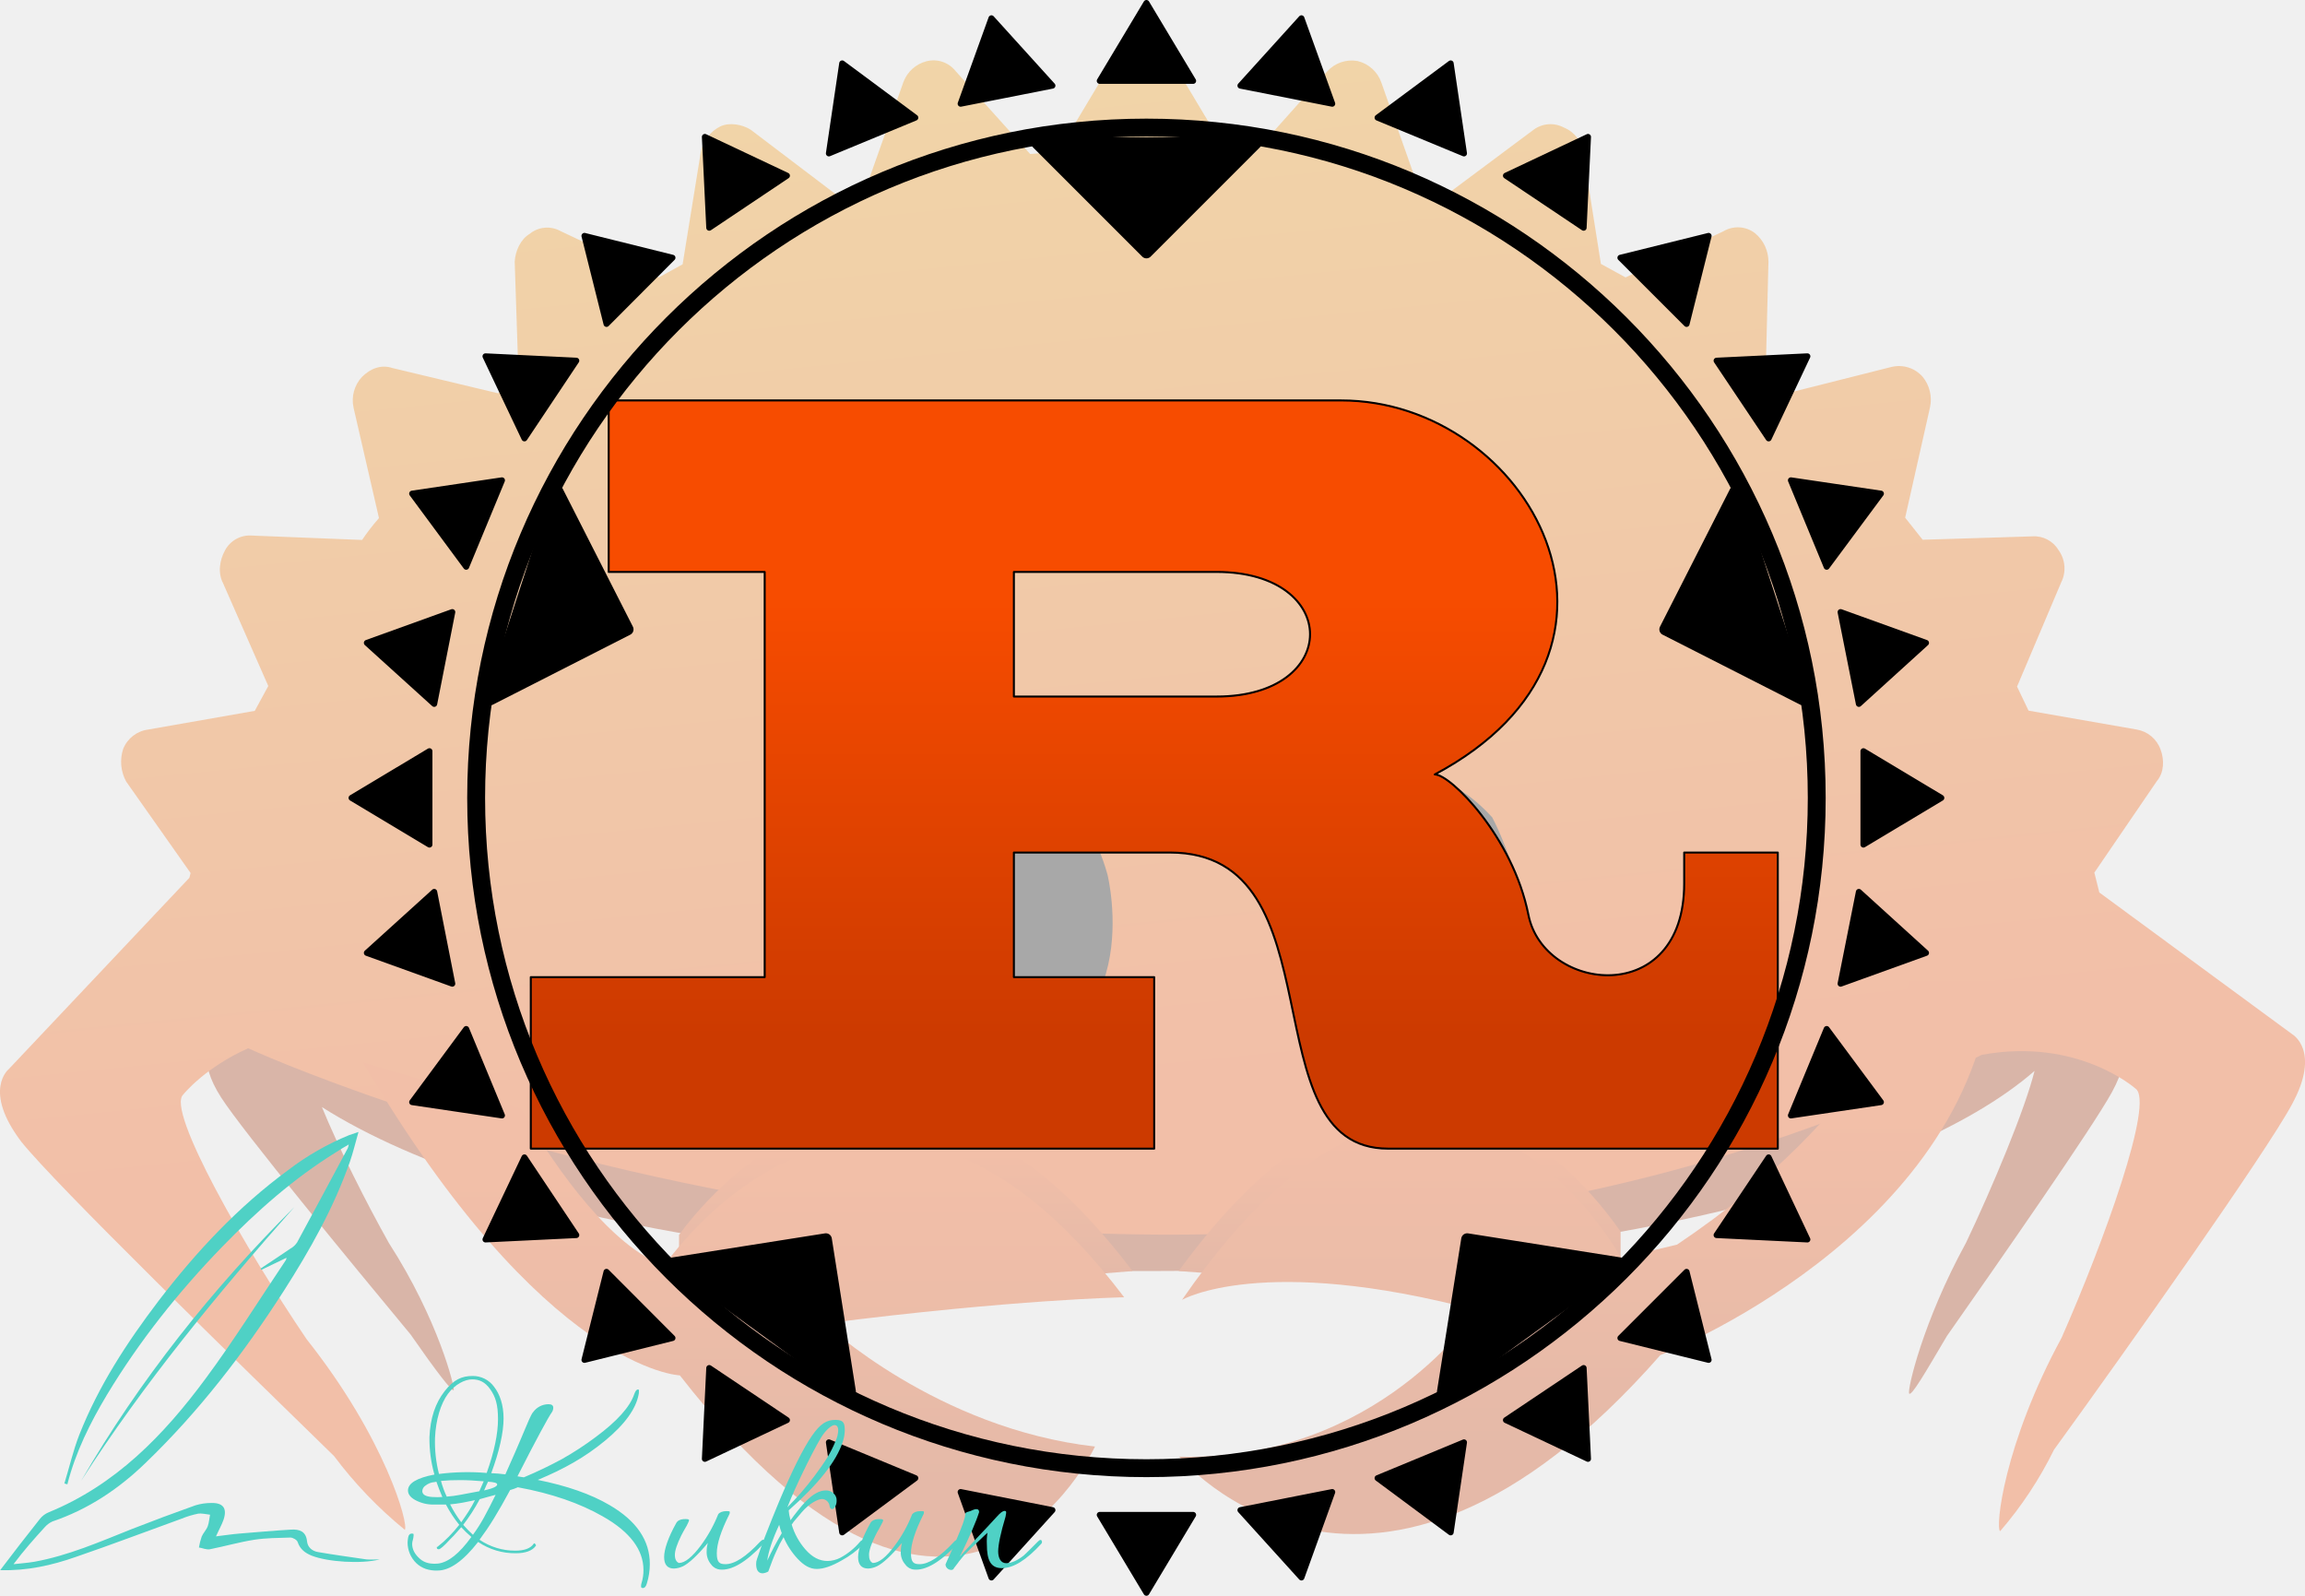
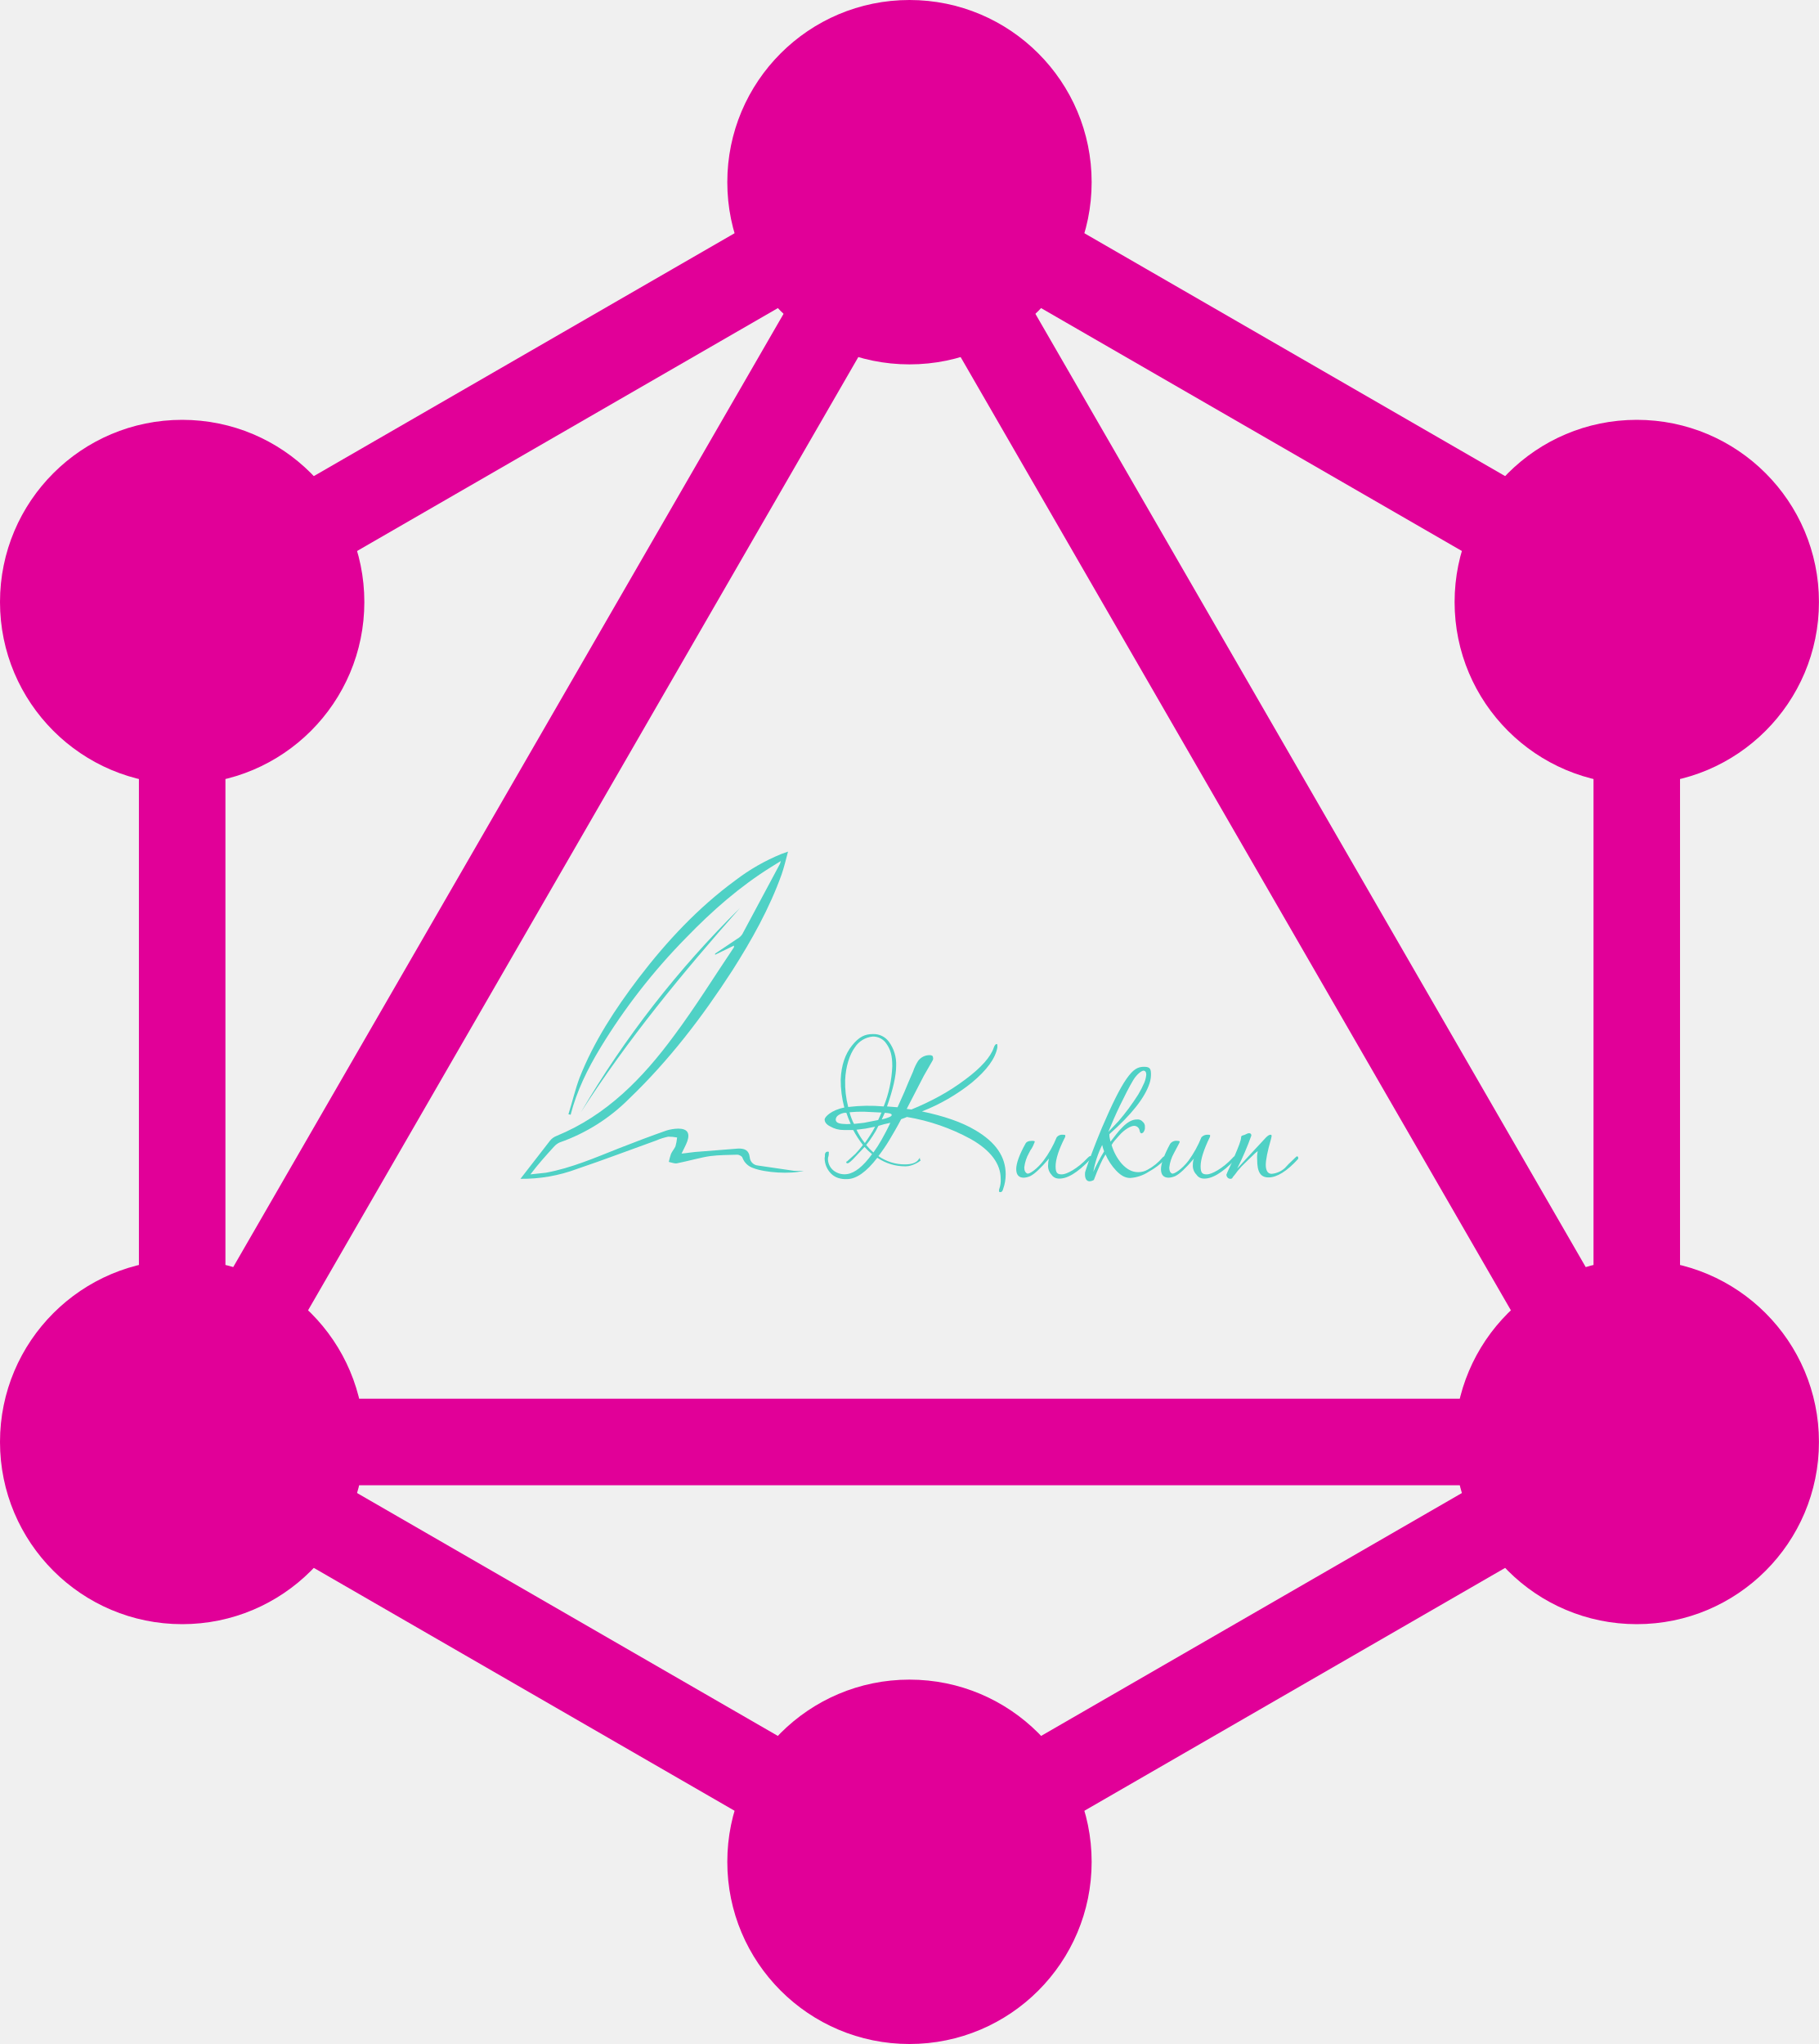
- <svg xmlns="http://www.w3.org/2000/svg" xmlns:xlink="http://www.w3.org/1999/xlink" viewBox="0 0 1159.9 803">
-   <defs>
-     <linearGradient id="a" x1="-379.33" y1="942.04" x2="-378.28" y2="942.04" gradientTransform="matrix(-65.81, -752.21, -752.21, 65.81, 684250.06, -346520.72)" gradientUnits="userSpaceOnUse">
-       <stop offset="0" stop-color="#f74c00" />
-       <stop offset="0.33" stop-color="#f74c00" />
-       <stop offset="1" stop-color="#f49600" />
-     </linearGradient>
-     <linearGradient id="b" x1="578.58" y1="654.12" x2="578.58" y2="556.54" gradientUnits="userSpaceOnUse">
-       <stop offset="0" stop-color="#cc3a00" />
-       <stop offset="0.15" stop-color="#cc3a00" />
-       <stop offset="0.74" stop-color="#f74c00" />
-       <stop offset="1" stop-color="#f74c00" />
-     </linearGradient>
-     <linearGradient id="c" x1="-379.63" y1="941.12" x2="-378.59" y2="941.12" gradientTransform="matrix(0, -267.21, -267.21, 0, 252276.93, -100670.41)" xlink:href="#b" />
-     <linearGradient id="d" x1="-379.7" y1="941.03" x2="-378.66" y2="941.03" gradientTransform="matrix(0, -239.02, -239.02, 0, 225300.47, -89972.92)" xlink:href="#b" />
-     <linearGradient id="e" x1="580.83" y1="577.97" x2="580.83" y2="201.5" xlink:href="#b" />
-   </defs>
-   <g style="opacity:0.3">
-     <path d="M577.1,348.8c-126.1,0-240.7,15.1-325.5,39.9v211c84.8,24.8,199.4,39.9,325.5,39.9,144.4,0,273.6-19.8,360.4-51.2V400c-86.8-31.4-216-51.2-360.4-51.2m490.5,171.5-14.8-30.6c.1-1.2.1-2.4.1-3.5,0-34.8-36.1-66.8-96.8-92.4V578.5c28.3-11.9,51.3-25.3,67.7-39.6-4.8,19.4-21.3,58.8-34.5,86.5-21.7,39.6-29.6,74-28.6,75.8s8.1-10.4,19-28.9c25.4-36.2,73.5-105.2,83.1-122.8,10.9-20,4.8-29.2,4.8-29.2M110.8,488.2a52,52,0,0,0,3.9,19.7l-8.8,15.8s-7.1,9.2,5.4,28.6c11,17.1,66.2,84.1,95.3,119.2,12.5,18,21,29.1,21.7,28s-7.7-35.4-32.6-74c-11.6-20.7-25.4-48.1-33.7-68.4,23.2,14.7,53.5,28.1,89.6,39.5V379.8c-86.9,27.6-140.8,66-140.8,108.4" style="fill:#a52b00" />
-     <path d="M561.4,28,532.5,76.3l-14.1,1.2L480.9,35.8a14.2,14.2,0,0,0-14.6-5,16.9,16.9,0,0,0-11.7,10.5L435.6,95a63.9,63.9,0,0,0-13,4.3l-44.8-34c-4.2-2.7-10.6-3.8-15.1-1.8a18.4,18.4,0,0,0-10,12.7L343.5,133l-12,6.6-49.4-23.3a13.9,13.9,0,0,0-15.6,1.4c-4.5,2.7-7.2,8.5-7.5,14l1.9,57.4-10.3,8.8-53.1-12.7c-5.7-1.9-11.1.2-15.4,4.5a17.3,17.3,0,0,0-4.2,15.4l12.8,55.6a111.3,111.3,0,0,0-8.5,11l-55.4-2.2a14.1,14.1,0,0,0-13.6,7.5c-2.7,4.9-3.7,11.3-.9,16.6L135,345.2l-6.8,12.5-53.6,9.4A15.7,15.7,0,0,0,62,376.8a20.7,20.7,0,0,0,1.5,16.5l32.4,46-.6,2.4L4.4,538s-13.3,10.6,6.3,36.5c17.7,22.1,109.1,111.1,157.4,158.2a211.8,211.8,0,0,0,35.6,37.1c2.1-2.6-9.6-45.7-49.4-95.9-30.8-45.4-70.8-115.2-62.1-123.1,0,0,10.7-13.5,32.7-23.3h0s452.7,208.8,872.4,3.3c48.1-8.9,77.2,16.9,77.2,16.9,10,6.2-16.1,77.9-37.1,125.5-29.2,53.8-33.4,95.9-30.9,97.3a193,193,0,0,0,27.1-41c37.3-51.4,106.8-149.7,119.7-173.7,14.9-27.3,0-35.5,0-35.5l-96.9-71.2-2.5-10,31.5-46.1c3.6-4.3,3.8-10.6,1.8-15.9a15.5,15.5,0,0,0-12-10l-54.4-9.5-5.8-12.1,22.2-52.4a15.7,15.7,0,0,0-1.4-16.4,14.2,14.2,0,0,0-13.2-6.8l-55.1,1.7-8.8-11.1L971.2,205a18.2,18.2,0,0,0-3.7-15.4,15.9,15.9,0,0,0-15.5-5L898.8,198a130.3,130.3,0,0,1-10.3-9.4l1.4-56.9a18.6,18.6,0,0,0-6.8-14.4,14.2,14.2,0,0,0-15.9-.9L818,139.6l-12.4-6.8-8.9-56A15.7,15.7,0,0,0,787,64.2a14.3,14.3,0,0,0-15.7,1.4L726.9,98.7,714,95.1,695.1,41.5a16.8,16.8,0,0,0-12-10.8A16.6,16.6,0,0,0,667.8,36L630.4,77.9,616.9,76,588.2,28a15.7,15.7,0,0,0-13.3-8.3c-5.6-.3-10.8,3.3-13.5,8.3Z" style="fill:url(#a)" />
-     <path d="M424.2,654.1l-2.6-2.3,148.3-12.2C448.9,480,352,607.2,341.7,621.4v32.7ZM733,652.4l2.6-2.4L593.1,639.6c121-166.1,212.1-34.2,222.4-19.9v32.7Z" style="fill:url(#b)" />
-     <path d="M960.9,494s-16.1,64.5-117,132.3L815.8,633s-91.5-166.8-221,21.1c0,0,40.3-23.4,148.5,5.3,0,0-49.8,76.1-149.9,73.6,0,0,95.9,115.4,242.1-51.1,0,0,154.6-59.8,167.1-187.9Z" style="fill:url(#c)" />
-     <path d="M660.4,411.3s45.3-49.5,90.5,0c0,0,35.6,66,0,99.1,0,0-58.2,46.2-90.5,0,0,0-38.8-36.4,0-99.1" />
-     <path d="M712.8,429.7c0,19.3-11.4,34.9-25.4,34.9S662,449,662,429.7s11.4-35,25.4-35,25.4,15.7,25.4,35" style="fill:#fff" />
-     <path d="M458.5,397.8s77.6-34.4,98.8,42.3c0,0,22.2,89.4-63.7,94.4,0,0-109.6-21.1-35.1-136.7" />
-     <path d="M497.5,430.9c0,19.9-11.7,36.1-26.2,36.1s-26.2-16.2-26.2-36.1,11.7-36,26.2-36,26.2,16.1,26.2,36" style="fill:#fff" />
-     <path d="M342.1,692.1C483.9,873.8,551,727.9,551,727.9c-79.6-9-136-61.9-136-61.9,95.5-12.2,150.7-13.2,150.7-13.2-127.8-168.6-231.5-15.9-231.5-15.9-25.9-9.5-52.5-45.5-72.1-78.9l-79.4-23.3C274,689.8,342.1,692.1,342.1,692.1Z" style="fill:url(#d)" />
-   </g>
-   <path d="M510.2,287.8h102c62.7,0,62.7,62.7,0,62.7h-102ZM267.1,578H580.8V491.7H510.2V429h78.5c86.2,0,39.2,149,109.8,149H894.6V429H847.5v15.6c0,62.8-70.6,54.9-78.4,15.7s-39.2-70.6-47.1-70.6c117.7-62.7,47.1-188.2-47.1-188.2H306.3v86.3h78.5V491.7H267.1Z" style="stroke:#000;stroke-linejoin:round;fill:url(#e)" />
-   <circle cx="576.9" cy="401.5" r="337.3" style="fill:none;stroke:#000;stroke-width:9px" />
-   <polygon points="937.7 425 976.9 401.5 937.7 378 937.7 425" style="stroke:#000;stroke-linejoin:round;stroke-width:3px" />
-   <polygon points="926.2 495 969.2 479.5 935.4 448.8 926.2 495" style="stroke:#000;stroke-linejoin:round;stroke-width:3px" />
-   <polygon points="901.2 561.3 946.5 554.6 919.2 517.8 901.2 561.3" style="stroke:#000;stroke-linejoin:round;stroke-width:3px" />
-   <polygon points="863.8 621.5 909.5 623.7 890 582.4 863.8 621.5" style="stroke:#000;stroke-linejoin:round;stroke-width:3px" />
-   <polygon points="815.4 673.3 859.8 684.3 848.7 640 815.4 673.3" style="stroke:#000;stroke-linejoin:round;stroke-width:3px" />
-   <polygon points="757.8 714.6 799.1 734.1 796.9 688.4 757.8 714.6" style="stroke:#000;stroke-linejoin:round;stroke-width:3px" />
-   <polygon points="693.2 743.8 730 771.1 736.7 725.8 693.2 743.8" style="stroke:#000;stroke-linejoin:round;stroke-width:3px" />
-   <polygon points="624.2 759.9 654.9 793.8 670.4 750.8 624.2 759.9" style="stroke:#000;stroke-linejoin:round;stroke-width:3px" />
-   <polygon points="553.4 762.3 576.9 801.5 600.4 762.3 553.4 762.3" style="stroke:#000;stroke-linejoin:round;stroke-width:3px" />
-   <polygon points="483.4 750.8 498.9 793.8 529.6 759.9 483.4 750.8" style="stroke:#000;stroke-linejoin:round;stroke-width:3px" />
-   <polygon points="417.1 725.8 423.8 771.1 460.6 743.8 417.1 725.8" style="stroke:#000;stroke-linejoin:round;stroke-width:3px" />
-   <polygon points="356.9 688.4 354.7 734.1 396 714.6 356.9 688.4" style="stroke:#000;stroke-linejoin:round;stroke-width:3px" />
-   <polygon points="305.2 640 294.1 684.3 338.4 673.3 305.2 640" style="stroke:#000;stroke-linejoin:round;stroke-width:3px" />
-   <polygon points="263.9 582.4 244.3 623.7 290 621.5 263.9 582.4" style="stroke:#000;stroke-linejoin:round;stroke-width:3px" />
-   <polygon points="234.6 517.8 207.4 554.6 252.6 561.3 234.6 517.8" style="stroke:#000;stroke-linejoin:round;stroke-width:3px" />
-   <polygon points="218.5 448.8 184.6 479.5 227.6 495 218.5 448.8" style="stroke:#000;stroke-linejoin:round;stroke-width:3px" />
-   <polygon points="216.1 378 176.9 401.5 216.1 425 216.1 378" style="stroke:#000;stroke-linejoin:round;stroke-width:3px" />
-   <polygon points="227.6 308 184.6 323.5 218.5 354.2 227.6 308" style="stroke:#000;stroke-linejoin:round;stroke-width:3px" />
-   <polygon points="252.6 241.7 207.4 248.4 234.6 285.2 252.6 241.7" style="stroke:#000;stroke-linejoin:round;stroke-width:3px" />
-   <polygon points="290 181.5 244.3 179.3 263.9 220.6 290 181.5" style="stroke:#000;stroke-linejoin:round;stroke-width:3px" />
-   <polygon points="338.4 129.7 294.1 118.7 305.2 163 338.4 129.7" style="stroke:#000;stroke-linejoin:round;stroke-width:3px" />
-   <polygon points="396 88.4 354.7 68.9 356.9 114.6 396 88.4" style="stroke:#000;stroke-linejoin:round;stroke-width:3px" />
-   <polygon points="460.6 59.2 423.8 31.9 417.1 77.2 460.6 59.2" style="stroke:#000;stroke-linejoin:round;stroke-width:3px" />
-   <polygon points="529.6 43.1 498.9 9.2 483.4 52.2 529.6 43.1" style="stroke:#000;stroke-linejoin:round;stroke-width:3px" />
-   <polygon points="600.4 40.7 576.9 1.5 553.4 40.7 600.4 40.7" style="stroke:#000;stroke-linejoin:round;stroke-width:3px" />
-   <polygon points="670.4 52.2 654.9 9.2 624.2 43.1 670.4 52.2" style="stroke:#000;stroke-linejoin:round;stroke-width:3px" />
-   <polygon points="736.7 77.2 730 31.9 693.2 59.2 736.7 77.2" style="stroke:#000;stroke-linejoin:round;stroke-width:3px" />
-   <polygon points="796.9 114.6 799.1 68.9 757.8 88.4 796.9 114.6" style="stroke:#000;stroke-linejoin:round;stroke-width:3px" />
-   <polygon points="848.7 163 859.8 118.7 815.4 129.7 848.7 163" style="stroke:#000;stroke-linejoin:round;stroke-width:3px" />
-   <polygon points="890 220.6 909.5 179.3 863.8 181.5 890 220.6" style="stroke:#000;stroke-linejoin:round;stroke-width:3px" />
-   <polygon points="919.2 285.2 946.5 248.4 901.2 241.7 919.2 285.2" style="stroke:#000;stroke-linejoin:round;stroke-width:3px" />
-   <polygon points="935.4 354.2 969.2 323.5 926.2 308 935.4 354.2" style="stroke:#000;stroke-linejoin:round;stroke-width:3px" />
-   <polygon points="522 72.1 576.9 127 631.8 72.1 522 72.1" style="stroke:#000;stroke-linejoin:round;stroke-width:6px" />
-   <polygon points="873.2 247.5 838 316.7 907.2 351.9 873.2 247.5" style="stroke:#000;stroke-linejoin:round;stroke-width:6px" />
-   <polygon points="815 635.7 738.3 623.6 726.1 700.3 815 635.7" style="stroke:#000;stroke-linejoin:round;stroke-width:6px" />
-   <polygon points="427.7 700.3 415.6 623.6 338.9 635.7 427.7 700.3" style="stroke:#000;stroke-linejoin:round;stroke-width:6px" />
-   <polygon points="246.7 351.9 315.8 316.7 280.6 247.5 246.7 351.9" style="stroke:#000;stroke-linejoin:round;stroke-width:6px" />
-   <path d="M32.4,746.5c2.5-8.2,4.4-16.5,7.5-24.5,9.7-24.6,24-46.5,39.9-67.4,18.9-24.7,40-47.3,65.2-65.8a133.6,133.6,0,0,1,30.7-17.6l4.7-1.6c-1.6,5.5-2.7,10.4-4.4,15.2-8.1,23.1-20.1,44.3-33.2,64.8-20.1,31.3-42.6,60.6-69.5,86.5-13.5,13.1-28.9,23.4-46.9,29.5a11.4,11.4,0,0,0-3.8,2.8c-5.4,5.9-10.7,11.9-15.8,18.7,3.4-.4,6.9-.6,10.4-1.2,17.2-3.1,33.1-10.1,49.2-16.5,10.5-4.1,21.2-8.1,31.9-11.9a27.4,27.4,0,0,1,8.1-1.2c5.9-.1,8,2.7,6.1,8.4-.9,2.6-2.4,5.2-3.8,8.4,4.3-.5,8-1.1,11.8-1.4,8.7-.7,17.4-1.5,26.1-2,4-.2,7.4.8,7.9,5.9.3,3,2.6,4.9,5.5,5.4,8.1,1.4,16.3,2.5,24.4,3.7,2,.2,4,0,6.7,0-9.3,2.4-26.2,1.3-34.3-1.9-3.2-1.3-5.8-3.2-7-6.8-.3-1.1-2.4-2.3-3.7-2.3-6,.2-12.2.2-18.1,1.1-7.6,1.2-14.9,3.3-22.4,4.8-1.7.3-3.7-.6-5.5-.9a31.6,31.6,0,0,1,1.4-5.5c.7-1.7,2.3-3.3,3-5.1s.8-4,1.2-5.9c-2-.2-4.1-.8-6.1-.5a45.8,45.8,0,0,0-8.2,2.5c-17.7,6.4-35.3,13.1-53.1,19.2-12.2,4.3-24.7,7.1-38.2,6.7,6.7-8.8,13.3-17.4,20-25.8a10.9,10.9,0,0,1,4.4-3.3c33.7-13.8,57.9-38.8,78.9-67.2,14.3-19.3,27.1-39.8,40.5-59.8l.3-1.1L131.5,639l-.3-.7c4.9-3.3,9.9-6.5,14.8-9.9a9.8,9.8,0,0,0,3.5-3.2c8.6-15.8,17-31.6,25.5-47.4a10.5,10.5,0,0,0,.5-1.9c-2.5,1.5-4.5,2.6-6.4,3.9-21.3,13.2-39.8,29.6-57.2,47.5-22.1,22.8-41.7,47.4-58.1,74.6-8.5,14.2-15.8,28.9-19.9,45Z" style="fill:#4fd1c5" />
-   <path d="M40.8,745.2c29.5-50.8,65.8-96.4,107.3-137.8C109.4,651.1,72.4,696,40.8,745.2Z" style="fill:#4fd1c5" />
-   <path d="M277.8,710.5c-1,1.4-2.9,4.7-5.8,10.1s-6.8,12.8-11.6,22.3l3.2.5a210.7,210.7,0,0,0,19.2-9.2,154.8,154.8,0,0,0,17-11.1c10.8-8,17.2-15.2,19.3-21.4.6-1.7,1.2-2.5,1.9-2.5s.5.4.5,1.2a3.7,3.7,0,0,1-.1,1.1c-1.3,7.4-7,15.3-17.1,23.6s-20.5,14.1-33.7,19.6c14.5,2.9,26.7,7.1,36.2,12.7,13.5,7.9,20.2,17.7,20.2,29.6a32.8,32.8,0,0,1-1.5,9.8c-.4,1.5-1.1,2.3-2,2.3s-.9-.3-.9-1.2a5,5,0,0,1,.2-1.2,21.3,21.3,0,0,0,1-6.7c0-10.1-6.8-19.2-20.4-26.9-11.5-6.6-25.8-11.6-42.8-14.7l-2,.8-1.9.6c-2.9,5.4-5.6,10.1-8.1,14.2s-5,7.7-7.3,10.8a31.8,31.8,0,0,0,17.9,5.5c4.6,0,7.7-1.1,9.3-3.4.2-.4.5-.4.8,0s.6.7.3,1c-1.7,2.4-5.1,3.7-10,3.7a32.9,32.9,0,0,1-19-5.7c-7.4,9.5-14.2,14.4-20.4,14.4a16.8,16.8,0,0,1-5.9-.8,13.2,13.2,0,0,1-4.8-2.9,14.5,14.5,0,0,1-4.4-10.4c0-.4.1-.9.1-1.3l.2-1.3c.2-1.2.8-1.9,1.9-1.9s.8.4.8,1.2a9.7,9.7,0,0,1-.3,1.8,7.8,7.8,0,0,0-.4,2.2c0,2.8,1.4,5.3,3.9,7.5s5.5,2.7,9.1,2.4c5.2-.6,10.8-5.1,16.8-13.4a59,59,0,0,1-5.1-4.9l-2.3,2.6c-.8,1-2,2.2-3.3,3.5-3.1,3.4-5,5-5.7,5s-1-.3-1-.9.1-.1.3-.3a56.7,56.7,0,0,0,5.8-5.2,73.1,73.1,0,0,0,5.2-5.9,61.8,61.8,0,0,1-6.7-10.2h-6.3a18.9,18.9,0,0,1-9.2-2.3c-2.5-1.4-3.6-3-3.6-4.8,0-3.6,4.4-6.3,13.3-8a66.3,66.3,0,0,1-2.5-18.8c.4-9.6,3-17.2,7.6-23.1s8.7-7.7,14.1-7.7a13.1,13.1,0,0,1,10.8,5.4c2.9,3.7,4.8,9.1,4.8,16s-2.1,16.5-6.2,27.5c2.4.1,4.7.3,7.1.6l4.7-10.6c1.7-4,3.7-8.5,5.8-13.6s3.2-7,3.4-7a9.6,9.6,0,0,1,7.8-4.1c1.6,0,2.4.6,2.4,1.7A3.9,3.9,0,0,1,277.8,710.5Zm-58.2,35.1-1,.2a8,8,0,0,0-4.4,1.7,3.5,3.5,0,0,0-1.7,2.8q0,2.7,5.1,3a41.7,41.7,0,0,0,5,0C221.5,750.8,220.5,748.2,219.6,745.6Zm25.3-4.4c3.8-10.6,5.7-19.7,5.7-27.1s-1.3-11.3-3.9-15-5.5-5-9.1-5-8.6,2.4-12.2,7.3-6.1,13-6.5,22.1a65.2,65.2,0,0,0,2,18.2A113.3,113.3,0,0,1,244.9,741.2Zm-1.5,4.2c-4.4-.4-8.3-.6-11.9-.6s-6.4.1-9.6.4c.4,1.4.8,2.8,1.3,4.1s1,2.6,1.6,3.8a58.4,58.4,0,0,0,6.8-.9l9.6-1.8a27.2,27.2,0,0,1,1.1-2.5ZM232.1,766c1.2-1.8,2.5-3.5,3.6-5.3a54.5,54.5,0,0,0,3.3-5.8l-6.5,1.3c-2.1.4-4.1.6-6,.8A59,59,0,0,0,232.1,766Zm5.9,6.3a81.6,81.6,0,0,0,5.6-8.8c1.8-3.4,3.8-7.1,5.8-11.3l-4.1,1.1-3.9,1.1c-1.2,2.3-2.6,4.6-4,6.8s-2.9,4.2-4.3,6.1A57.5,57.5,0,0,0,238,772.3Zm5.6-22.3q6.6-1.5,6.6-3c0-.8-1.5-1.2-4.6-1.4a20,20,0,0,1-1,2.1C244.3,748.4,244,749.2,243.6,750Z" style="fill:#4fd1c5" />
-   <path d="M367,762c-4.2,8.4-6.3,14.9-6.3,19.6s1.4,5.5,4.4,5.5c4.6,0,10.4-3.8,17.4-11.3.7-.7,1.2-1,1.6-1s.6.3.6.8a2.2,2.2,0,0,1-.8,1.5c-8.5,9-15.7,13.3-21.7,12.7a6.1,6.1,0,0,1-4.3-2.5,9.5,9.5,0,0,1-2.3-6.7,15.2,15.2,0,0,1,.6-4.2c-5.3,6.4-9.5,10.2-12.4,11.7a12.1,12.1,0,0,1-4.6,1.2c-3.4,0-5-2-5-5.8s2-9.8,6.1-17.1c.7-1.3,2.2-2,4.6-2s1.9.6,1.5,1.6a27.9,27.9,0,0,1-1.8,3.4c-.6,1.1-1.2,2.1-1.8,3.3-2.1,4.3-3.2,7.5-3.2,9.7s.7,3.5,2,4.1c3.1,0,6.7-3,11-8.7a70,70,0,0,0,8.8-15.8c.7-1,2.2-1.6,4.2-1.6s1.6.3,1.6.9A1.4,1.4,0,0,1,367,762Z" style="fill:#4fd1c5" />
-   <path d="M396.9,760a19.7,19.7,0,0,0,.3,2.4l.6,2.6c1.2-1.7,2.5-3.4,3.8-5a57.2,57.2,0,0,1,4-4.6q5.3-5.4,9.9-5.4a5.4,5.4,0,0,1,4,1.5,4.6,4.6,0,0,1,1.5,3.7,6,6,0,0,1-.6,2.7c-.5,1-1.1,1.5-1.7,1.5s-1.2-.6-1.3-1.9a4,4,0,0,0-3.7-3.2c-2.1,0-6.4,2.2-10.2,6.6l-2.7,3.2a18.3,18.3,0,0,0-2.4,3.1,33.4,33.4,0,0,0,6.9,12.5c3.4,3.9,7.1,5.8,11.1,5.8a14.4,14.4,0,0,0,6.4-1.6,33.7,33.7,0,0,0,9.9-8,3,3,0,0,1,1.8-1.1.7.7,0,0,1,.5.8,2.4,2.4,0,0,1-.5,1.4,47.3,47.3,0,0,1-11.1,8.3c-4.9,2.8-9,4.2-12.4,4.2s-6.4-1.7-9.6-5.1a37.3,37.3,0,0,1-7.1-10.9,61,61,0,0,0-3.7,7.2c-1.3,2.8-2.6,6.2-4,10.1a7.1,7.1,0,0,1-2.8.9c-2.2,0-3.3-1.6-3.3-4.7a6.4,6.4,0,0,1,.4-2.4c1.2-3.5,2.6-7.7,4.5-12.5s4-10.2,6.6-16.4c6.6-15.7,12.1-26.7,16.5-33.1s7.6-8.1,11.9-8.1,4.7,1.8,4.7,5.5a20.5,20.5,0,0,1-1,5.5C420.9,735.4,411.8,746.8,396.9,760Zm-3.5,11.5a29.2,29.2,0,0,1-1.3-4.2q-5.1,11-6,18A151.8,151.8,0,0,1,393.4,771.5Zm27.1-46.4a14.2,14.2,0,0,0,1.3-5.3c0-1.8-.7-2.7-1.9-2.7s-4.2,2.1-6.8,6.4-6.2,11.4-9,17.2-5.5,11.7-7.9,17.8c2.3-2.3,4.6-4.8,6.9-7.4s4.5-5.4,6.7-8.3,4.8-6.6,6.6-9.5A62.7,62.7,0,0,0,420.5,725.1Z" style="fill:#4fd1c5" />
-   <path d="M464.7,762c-4.2,8.4-6.3,14.9-6.3,19.6s1.4,5.5,4.4,5.5c4.5,0,10.4-3.8,17.3-11.3a2.8,2.8,0,0,1,1.7-1c.4,0,.5.3.5.8a1.8,1.8,0,0,1-.7,1.5c-8.5,9-15.8,13.3-21.7,12.7a5.9,5.9,0,0,1-4.3-2.5,9,9,0,0,1-2.3-6.7,15.2,15.2,0,0,1,.6-4.2c-5.4,6.4-9.5,10.2-12.5,11.7a11.6,11.6,0,0,1-4.5,1.2c-3.4,0-5.1-2-5.1-5.8s2.1-9.8,6.2-17.1c.7-1.3,2.3-2,4.6-2s1.9.6,1.5,1.6l-1.8,3.4a34.7,34.7,0,0,0-1.8,3.3c-2.1,4.3-3.2,7.5-3.2,9.7s.6,3.5,1.9,4.1c3.1,0,6.8-3,11-8.7A66.3,66.3,0,0,0,459,762c.8-1,2.2-1.6,4.3-1.6s1.6.3,1.6.9A1.4,1.4,0,0,1,464.7,762Z" style="fill:#4fd1c5" />
-   <path d="M480.1,789a1.4,1.4,0,0,1-1.5,1,3,3,0,0,1-2.1-1,2.6,2.6,0,0,1-.7-1.8c.2-.6,1.2-2.7,2.1-4.7s2-4.5,3.2-7.3c3.1-7.2,4.6-11.4,4.6-13s1.4-1.2,3.5-2.2,3.5-.8,3.5.9q-2.2,7.1-9.6,22.2l8.7-9.4c3.1-3.2,6.4-6.8,9.9-10.6,1.6-1.8,2.9-2.8,3.8-2.8s.8.4.8,1.1l-.3,1.8c-2.5,8.3-3.7,14.2-3.7,17.5s1.3,5.9,4,5.9,5.6-1.3,8.9-3.9l2.6-2.5,4.5-4.5c.5-.5.9-.8,1.3-.8s.5.2.7.7a1.3,1.3,0,0,1-.3,1.2q-11.2,12.3-19.8,12.3c-5.7,0-7.6-4-7.6-12a27.9,27.9,0,0,1,.3-5.8c-1,.8-2.1,2-3.5,3.3l-4.9,4.6-2.6,2.6a32.2,32.2,0,0,0-2.4,2.8,26.5,26.5,0,0,0-1.7,2.2Z" style="fill:#4fd1c5" />
+ <svg xmlns="http://www.w3.org/2000/svg" viewBox="0 0 656 737.1">
+   <path d="M205,401.8c1.4-4.4,2.4-8.8,4-13.1,5.2-13.2,12.9-24.9,21.4-36.1,10.1-13.2,21.4-25.3,34.9-35.2a72,72,0,0,1,16.4-9.4l2.5-.9c-.8,3-1.4,5.6-2.3,8.2-4.4,12.3-10.8,23.7-17.8,34.7-10.8,16.7-22.8,32.4-37.2,46.2A66.1,66.1,0,0,1,201.8,412a6.2,6.2,0,0,0-2,1.5c-2.9,3.2-5.8,6.4-8.5,10l5.6-.6c9.2-1.7,17.7-5.4,26.3-8.8,5.6-2.2,11.4-4.4,17.1-6.4a15.5,15.5,0,0,1,4.3-.7q4.8,0,3.3,4.5c-.5,1.4-1.3,2.8-2.1,4.5,2.3-.2,4.3-.6,6.4-.7l13.9-1.1c2.2-.1,4,.4,4.3,3.2a3.2,3.2,0,0,0,2.9,2.9l13,1.9a21.6,21.6,0,0,0,3.6,0c-4.9,1.3-14,.7-18.3-1a6.2,6.2,0,0,1-3.8-3.6c-.1-.6-1.2-1.2-1.9-1.2-3.3.1-6.6.1-9.7.5s-8,1.8-12,2.6c-.9.2-2-.3-3-.5a24.5,24.5,0,0,1,.8-2.9c.4-.9,1.2-1.8,1.6-2.7a18,18,0,0,0,.6-3.2,17.3,17.3,0,0,0-3.2-.3,22.5,22.5,0,0,0-4.4,1.4c-9.5,3.4-18.9,7-28.4,10.2a56.4,56.4,0,0,1-20.5,3.6l10.7-13.8a5.6,5.6,0,0,1,2.4-1.7c18-7.4,31-20.8,42.2-36,7.7-10.3,14.5-21.3,21.7-32V341l-6.8,3.3v-.4l7.9-5.3a5.2,5.2,0,0,0,1.9-1.7l13.6-25.4.3-1-3.4,2.1c-11.4,7.1-21.3,15.8-30.6,25.4a217.4,217.4,0,0,0-31.1,39.9c-4.6,7.6-8.5,15.5-10.7,24.1Z" style="fill:#4fd1c5" />
+   <path d="M209.5,401.1a357,357,0,0,1,57.4-73.7C246.2,350.8,226.4,374.8,209.5,401.1Z" style="fill:#4fd1c5" />
+   <path d="M336.3,382.5l-3.1,5.4-6.2,12,1.7.2a97.1,97.1,0,0,0,10.3-4.9,78.7,78.7,0,0,0,9.1-5.9c5.8-4.3,9.2-8.2,10.3-11.5.3-.9.7-1.3,1-1.3s.3.2.3.6v.6c-.7,4-3.8,8.2-9.2,12.7a69,69,0,0,1-18,10.4c7.7,1.6,14.3,3.8,19.3,6.8,7.3,4.3,10.9,9.5,10.9,15.9a15.4,15.4,0,0,1-.9,5.2c-.2.8-.5,1.2-1,1.2s-.5-.1-.5-.6a1.3,1.3,0,0,1,.1-.6,9,9,0,0,0,.5-3.6c0-5.4-3.6-10.3-10.9-14.4a73.1,73.1,0,0,0-22.9-7.9l-1,.4-1.1.4c-1.5,2.9-3,5.4-4.3,7.6a61.9,61.9,0,0,1-3.9,5.7,16.5,16.5,0,0,0,9.6,3c2.4,0,4.1-.6,4.9-1.8s.3-.2.5,0,.3.3.1.5-2.7,2-5.3,2a17.8,17.8,0,0,1-10.2-3.1c-3.9,5.1-7.6,7.7-10.9,7.7a8.8,8.8,0,0,1-3.2-.4,6.4,6.4,0,0,1-2.5-1.5,8,8,0,0,1-2.4-5.6c0-.2.1-.5.1-.7v-.7c.1-.6.4-1,1-1s.4.2.4.6a3.1,3.1,0,0,1-.1,1,2.5,2.5,0,0,0-.2,1.2,5.4,5.4,0,0,0,2,4,6.4,6.4,0,0,0,4.9,1.3q4.2-.6,9-7.2a22.3,22.3,0,0,1-2.7-2.6l-1.3,1.4-1.7,1.8c-1.7,1.9-2.7,2.7-3.1,2.7s-.5-.1-.5-.5,0,0,.2-.1l3.1-2.8a41.5,41.5,0,0,0,2.7-3.2,38.4,38.4,0,0,1-3.5-5.4h-3.4a9.5,9.5,0,0,1-4.9-1.3c-1.4-.7-2-1.6-2-2.5s2.4-3.4,7.1-4.3a38.3,38.3,0,0,1-1.3-10.1c.2-5.1,1.6-9.2,4.1-12.3s4.6-4.1,7.5-4.1a6.8,6.8,0,0,1,5.8,2.8,13.6,13.6,0,0,1,2.6,8.6c0,3.7-1.2,8.8-3.3,14.7l3.8.3,2.5-5.6c.9-2.2,1.9-4.6,3.1-7.3a17.3,17.3,0,0,1,1.8-3.8,5.1,5.1,0,0,1,4.2-2.1q1.2,0,1.2.9A1.4,1.4,0,0,1,336.3,382.5Zm-31.1,18.8h-.6a5,5,0,0,0-2.3.9,2,2,0,0,0-.9,1.5c0,1,.9,1.5,2.7,1.6a12.2,12.2,0,0,0,2.7,0c-.6-1.3-1.1-2.7-1.6-4.1Zm13.5-2.3a43.5,43.5,0,0,0,3.1-14.5c0-4-.7-6.1-2.1-8.1a5.7,5.7,0,0,0-4.9-2.6,8.6,8.6,0,0,0-6.5,3.9c-1.9,2.6-3.3,6.9-3.5,11.8a34.8,34.8,0,0,0,1.1,9.7,60.8,60.8,0,0,1,12.8-.2Zm-.8,2.2-6.3-.3a42.7,42.7,0,0,0-5.2.2,14.2,14.2,0,0,0,.7,2.2,12.1,12.1,0,0,0,.9,2l3.6-.4,5.1-1,.6-1.3Zm-6,11c.6-.9,1.3-1.8,1.9-2.8a31.4,31.4,0,0,0,1.8-3.1l-3.5.7-3.2.4A24.1,24.1,0,0,0,311.9,412.2Zm3.1,3.4a46.6,46.6,0,0,0,3-4.7c1-1.8,2.1-3.8,3.1-6l-2.2.5-2.1.6a27.1,27.1,0,0,1-2.1,3.7,37.1,37.1,0,0,1-2.3,3.2A22.3,22.3,0,0,0,315,415.6Zm3-11.9c2.4-.6,3.6-1.1,3.6-1.6s-.8-.7-2.5-.8a11.7,11.7,0,0,1-.5,1.1Z" style="fill:#4fd1c5" />
+   <path d="M384.1,410.1c-2.3,4.5-3.4,8-3.4,10.5s.7,2.9,2.3,2.9,5.6-2,9.3-6q.6-.6.9-.6c.2,0,.3.2.3.5a1.2,1.2,0,0,1-.4.8c-4.6,4.8-8.4,7.1-11.6,6.8a3.1,3.1,0,0,1-2.3-1.4A4.7,4.7,0,0,1,378,420a8.3,8.3,0,0,1,.3-2.2c-2.9,3.4-5.1,5.5-6.7,6.3a6.5,6.5,0,0,1-2.4.6c-1.8,0-2.7-1.1-2.7-3.1s1.1-5.2,3.3-9.1c.3-.7,1.1-1.1,2.4-1.1s1,.3.8.8a11.1,11.1,0,0,1-.9,1.9,9.5,9.5,0,0,0-1,1.7,13.8,13.8,0,0,0-1.7,5.2c0,1.2.4,1.9,1.1,2.2s3.5-1.6,5.8-4.6a37.8,37.8,0,0,0,4.8-8.5,2.5,2.5,0,0,1,2.2-.9c1.1,0,.9.2.9.5S384.1,410,384.1,410.1Z" style="fill:#4fd1c5" />
+   <path d="M400.1,409a5.3,5.3,0,0,0,.1,1.3l.3,1.4,2.1-2.7a24.1,24.1,0,0,1,2.1-2.4c1.9-2,3.7-2.9,5.3-2.9a2.4,2.4,0,0,1,2.1.8,2.2,2.2,0,0,1,.8,2,2.2,2.2,0,0,1-.3,1.4,1.2,1.2,0,0,1-.9.8c-.3,0-.6-.3-.7-1a2,2,0,0,0-2-1.7c-1.1,0-3.4,1.2-5.4,3.5l-1.5,1.7a10.4,10.4,0,0,0-1.2,1.7,18.2,18.2,0,0,0,3.6,6.7c1.9,2.1,3.8,3.1,6,3.1a6.7,6.7,0,0,0,3.4-.9,18.2,18.2,0,0,0,5.3-4.3,1.7,1.7,0,0,1,1-.6.4.4,0,0,1,.2.5,1.9,1.9,0,0,1-.2.7,26.2,26.2,0,0,1-6,4.5,13.8,13.8,0,0,1-6.6,2.2c-1.8,0-3.4-.9-5.1-2.7a20.1,20.1,0,0,1-3.8-5.8,27.5,27.5,0,0,0-2,3.8c-.7,1.5-1.4,3.3-2.2,5.4a3.3,3.3,0,0,1-1.5.5c-1.1,0-1.7-.9-1.7-2.5a2.7,2.7,0,0,1,.2-1.3c.6-1.9,1.4-4.1,2.4-6.7s2.1-5.5,3.5-8.8c3.6-8.4,6.5-14.3,8.9-17.7s4-4.3,6.3-4.3,2.5.9,2.5,2.9a10.5,10.5,0,0,1-.5,3C412.9,395.9,408,402,400.1,409Zm-1.9,6.2a20.2,20.2,0,0,1-.7-2.3,35.9,35.9,0,0,0-3.2,9.7A65.1,65.1,0,0,1,398.2,415.2Zm14.5-24.8a9.5,9.5,0,0,0,.7-2.9c0-.9-.4-1.4-1-1.4s-2.3,1.1-3.7,3.4-3.3,6.1-4.8,9.2-2.9,6.3-4.2,9.5l3.7-3.9q1.8-2.1,3.6-4.5c1.1-1.5,2.5-3.5,3.5-5.1A34.8,34.8,0,0,0,412.7,390.4Z" style="fill:#4fd1c5" />
+   <path d="M436.3,410.1q-3.3,6.8-3.3,10.5c0,2.5.7,2.9,2.3,2.9s5.6-2,9.3-6a1.5,1.5,0,0,1,.9-.6c.2,0,.2.2.2.5a.8.8,0,0,1-.3.8c-4.6,4.8-8.5,7.1-11.6,6.8a3,3,0,0,1-2.3-1.4,4.6,4.6,0,0,1-1.3-3.6,5.7,5.7,0,0,1,.4-2.2c-2.9,3.4-5.1,5.5-6.7,6.3a7.1,7.1,0,0,1-2.4.6c-1.9,0-2.8-1.1-2.8-3.1s1.2-5.2,3.3-9.1a2.7,2.7,0,0,1,2.5-1.1c1.2,0,1,.3.8.8l-1,1.9-.9,1.7a13.8,13.8,0,0,0-1.7,5.2c0,1.2.3,1.9,1,2.2s3.6-1.6,5.9-4.6a39.2,39.2,0,0,0,4.7-8.5,2.9,2.9,0,0,1,2.3-.9c1.1,0,.8.2.8.5S436.4,410,436.3,410.1Z" style="fill:#4fd1c5" />
+   <path d="M444.6,424.5a.8.8,0,0,1-.8.6,1.4,1.4,0,0,1-1.2-.6,1.4,1.4,0,0,1-.3-.9c.1-.3.6-1.5,1.1-2.5s1.1-2.4,1.7-3.9c1.7-3.9,2.5-6.1,2.5-7s.7-.6,1.8-1.2,1.9-.4,1.9.5a105,105,0,0,1-5.1,11.9l4.6-5,5.3-5.7q1.3-1.5,2.1-1.5c.4,0,.4.2.4.6l-.2.9c-1.3,4.5-1.9,7.6-1.9,9.4s.6,3.2,2.1,3.2a8.2,8.2,0,0,0,4.8-2.1l1.3-1.4,2.5-2.4c.2-.2.4-.4.6-.4s.3.1.4.4a.7.7,0,0,1-.1.6c-4,4.4-7.6,6.6-10.6,6.6s-4.1-2.1-4.1-6.4a10.6,10.6,0,0,1,.2-3.1,13.7,13.7,0,0,0-1.9,1.7l-2.6,2.5-1.4,1.4-1.3,1.5-.9,1.2Z" style="fill:#4fd1c5" />
+   <path d="M328,47.7,605.9,208.1V529L328,689.4,50.1,529V208.1ZM81.3,226.1V461.8L285.4,108.3ZM328,96.8,92.7,504.4H563.3ZM532.1,535.6H123.9L328,653.4Zm42.6-73.8L370.6,108.3,574.7,226.1Z" style="fill:#e10098;fill-rule:evenodd" />
+   <circle cx="328" cy="65.7" r="65.7" style="fill:#e10098" />
+   <circle cx="590.3" cy="217.1" r="65.7" style="fill:#e10098" />
+   <circle cx="590.3" cy="520" r="65.7" style="fill:#e10098" />
+   <circle cx="328" cy="671.4" r="65.7" style="fill:#e10098" />
+   <circle cx="65.7" cy="520" r="65.7" style="fill:#e10098" />
+   <circle cx="65.7" cy="217.1" r="65.7" style="fill:#e10098" />
</svg>
